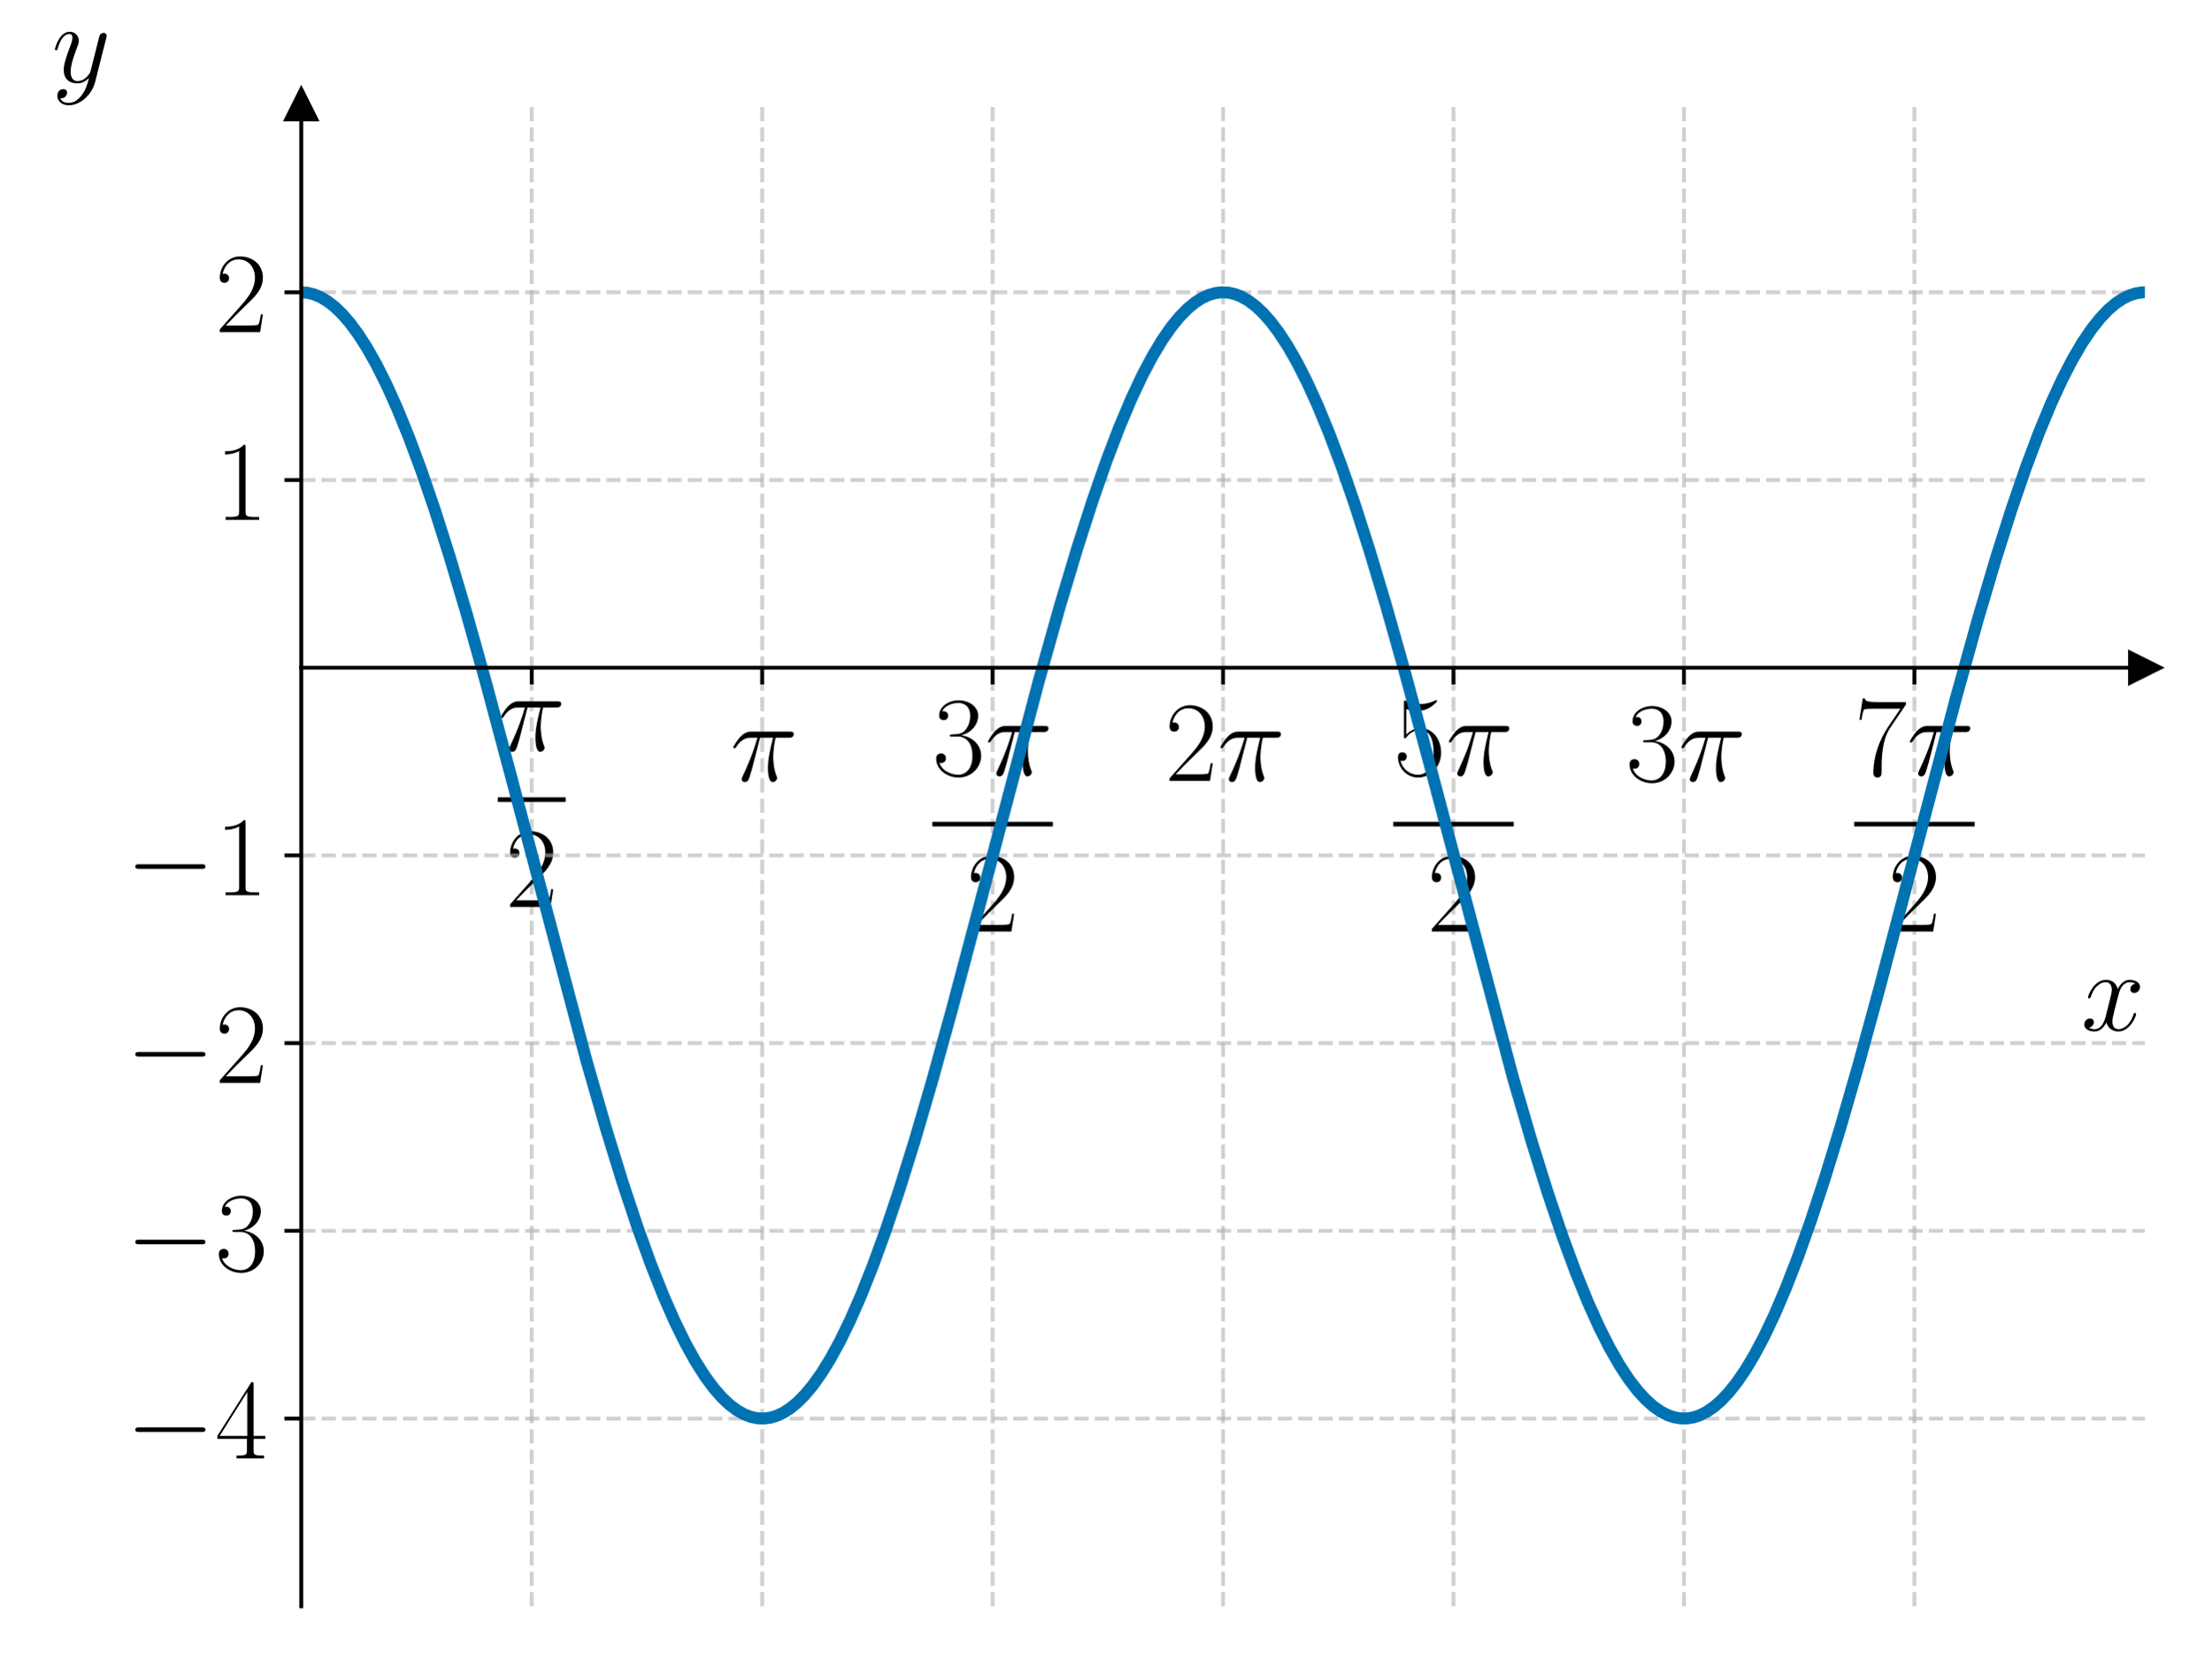
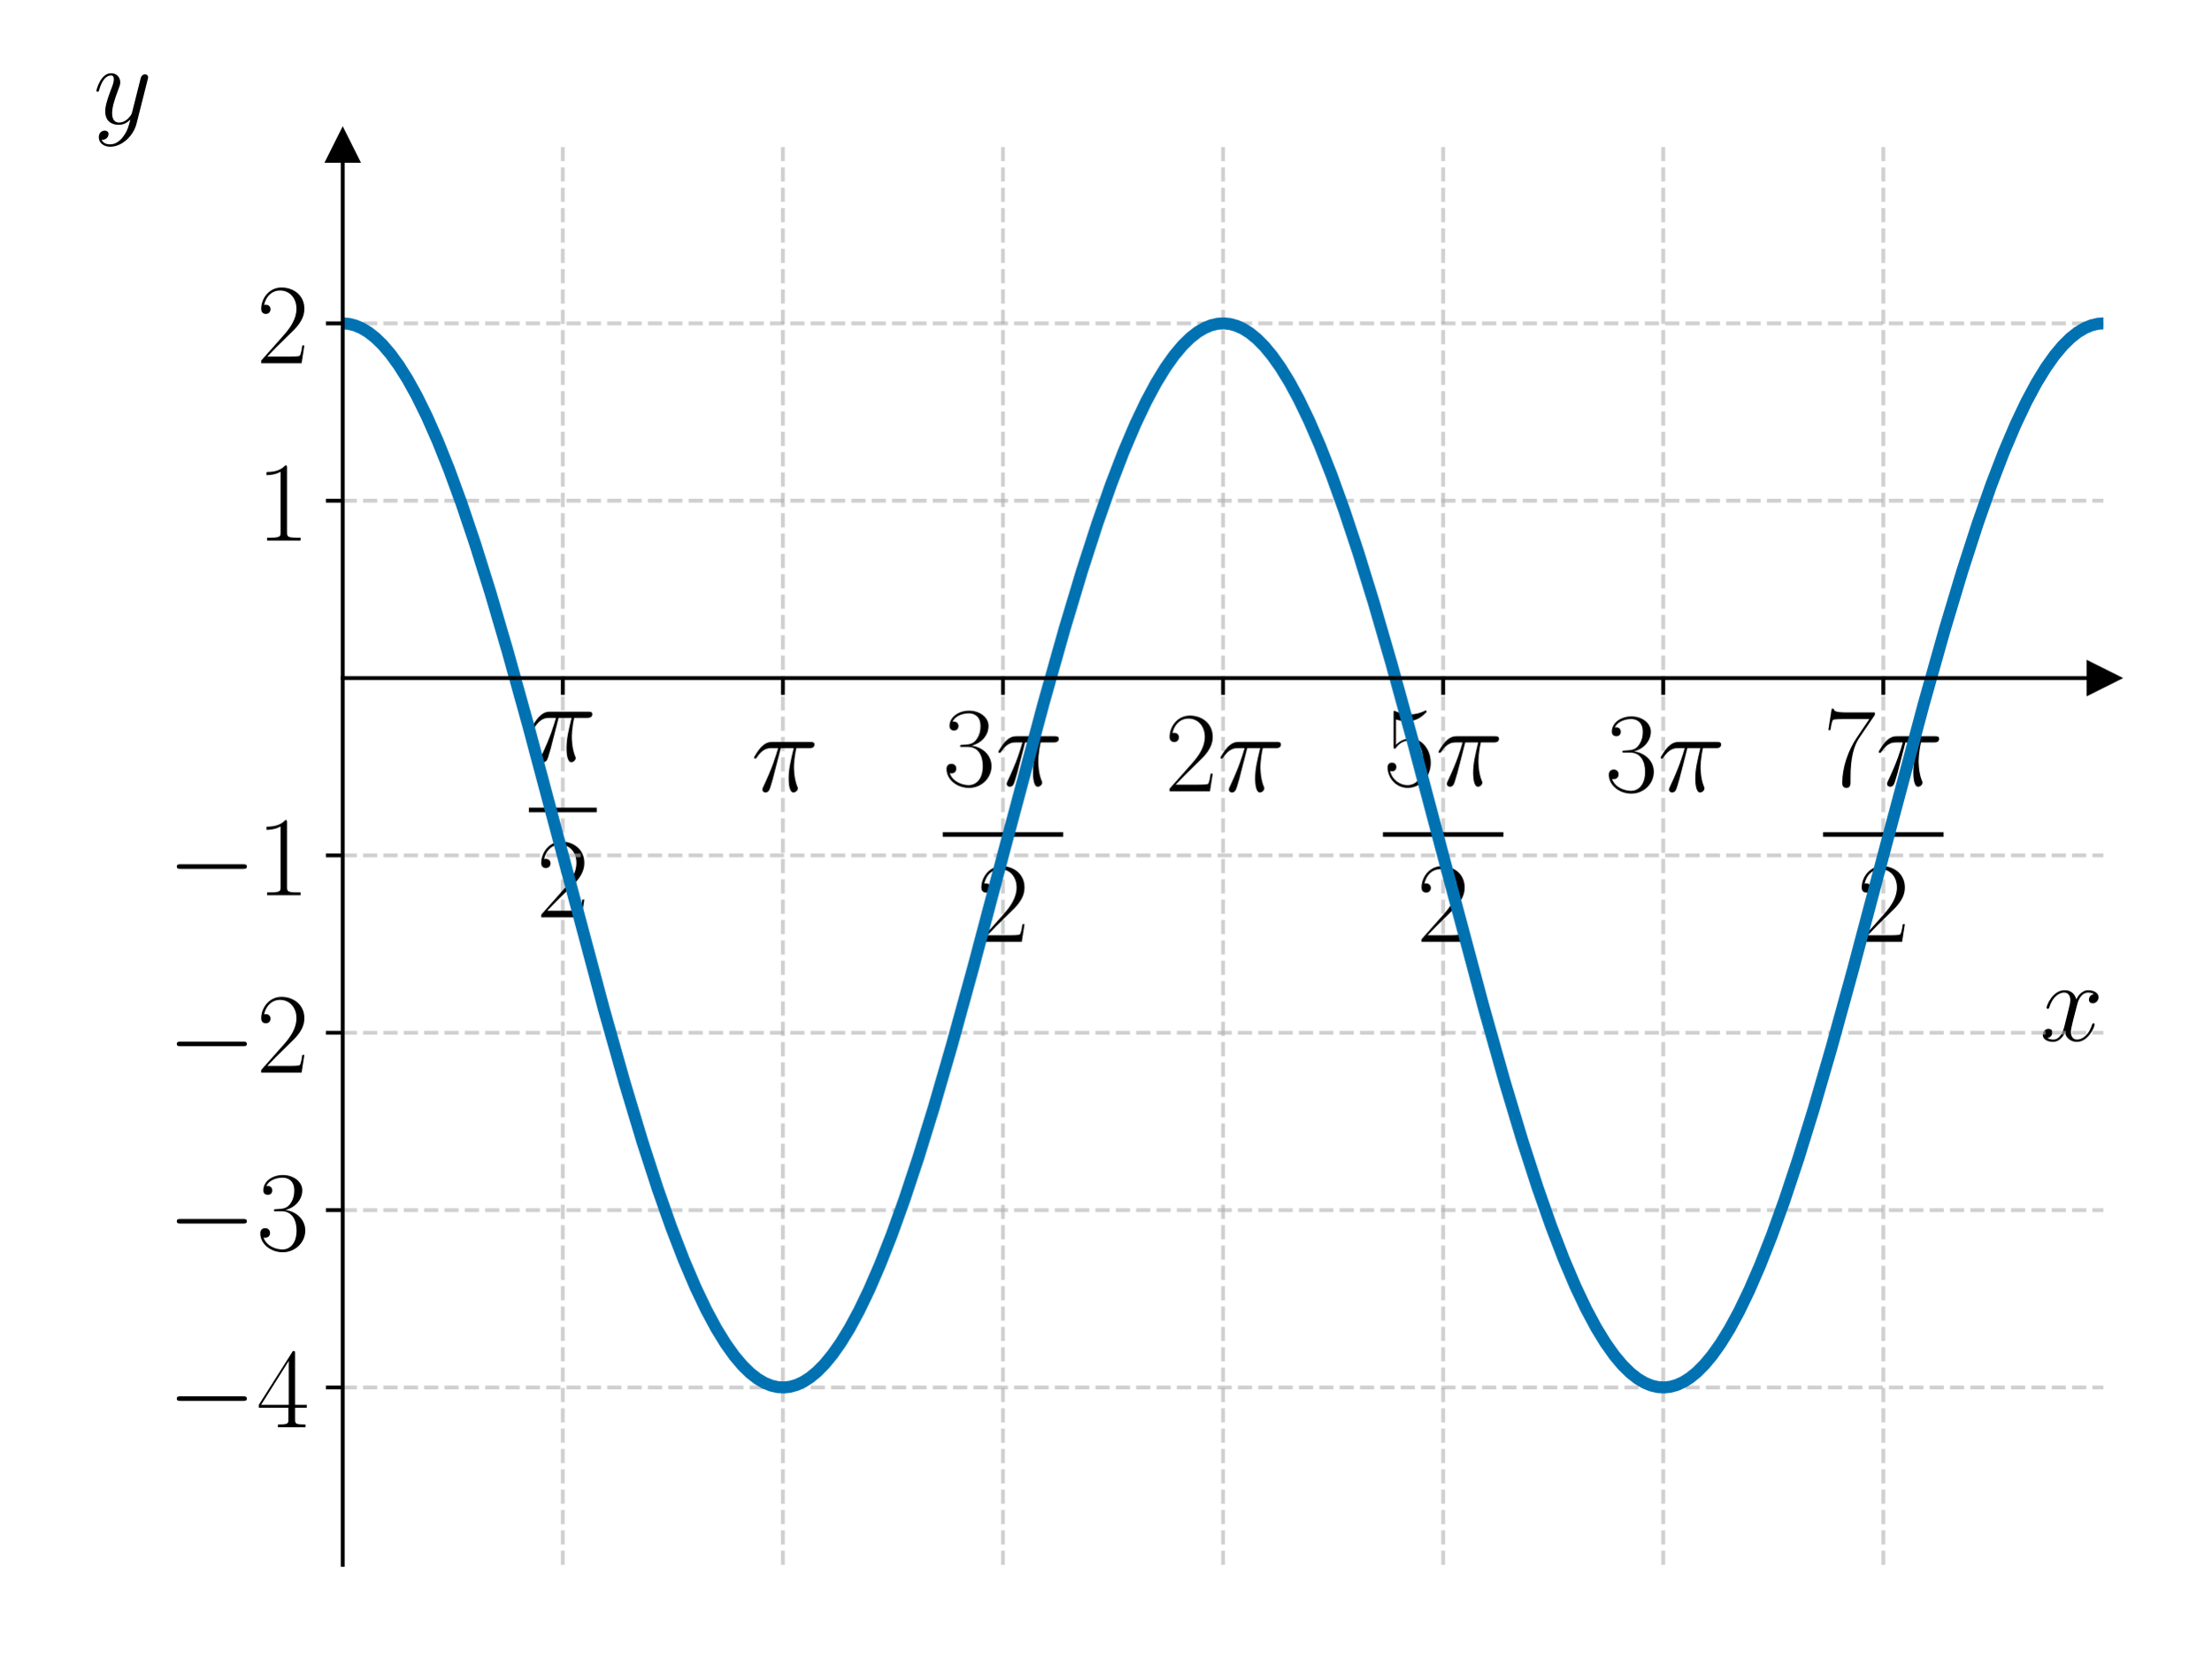
<svg xmlns="http://www.w3.org/2000/svg" xmlns:xlink="http://www.w3.org/1999/xlink" width="460.8pt" height="345.6pt" viewBox="0 0 460.8 345.6" version="1.1">
  <defs>
    <style type="text/css">*{stroke-linejoin: round; stroke-linecap: butt}</style>
  </defs>
  <g id="figure_1">
    <g id="patch_1">
      <path d="M 0 345.6  L 460.8 345.6  L 460.8 0  L 0 0  L 0 345.6  z " style="fill: none" />
    </g>
    <g id="axes_1">
      <g id="patch_2">
-         <path d="M 62.778 334.8  L 447 334.8  L 447 21.788  L 62.778 21.788  L 62.778 334.8  z " style="fill: none" />
+         <path d="M 71.418 326.16  L 438.36 326.16  L 438.36 30.428  L 71.418 30.428  L 71.418 326.16  z " style="fill: none" />
      </g>
      <g id="matplotlib.axis_1">
        <g id="xtick_1">
          <g id="line2d_1">
-             <path d="M 110.806 334.8  L 110.806 21.788  " clip-path="url(#pe2fa996950)" style="fill: none; stroke-dasharray: 2.96,1.28; stroke-dashoffset: 0; stroke: #b0b0b0; stroke-opacity: 0.6; stroke-width: 0.8" />
+             <path d="M 117.286 326.16  L 117.286 30.428  " clip-path="url(#p7cfe01264c)" style="fill: none; stroke-dasharray: 2.96,1.28; stroke-dashoffset: 0; stroke: #b0b0b0; stroke-opacity: 0.6; stroke-width: 0.8" />
          </g>
          <g id="line2d_2">
            <defs>
-               <path id="md939b2a93f" d="M 0 0  L 0 3.5  " style="stroke: #000000; stroke-width: 0.8" />
+               <path id="mc619539751" d="M 0 0  L 0 3.5  " style="stroke: #000000; stroke-width: 0.8" />
            </defs>
            <g>
-               <use xlink:href="#md939b2a93f" x="110.806" y="139.167" style="stroke: #000000; stroke-width: 0.8" />
+               <use xlink:href="#mc619539751" x="117.286" y="141.327" style="stroke: #000000; stroke-width: 0.8" />
            </g>
          </g>
          <g id="text_1">
-             <g transform="translate(103.7366 172.6375) scale(0.24 -0.24)">
+             <g transform="translate(110.2166 174.7975) scale(0.24 -0.24)">
              <defs>
                <path id="CMMI12-19" d="M 1658 2408  L 2381 2408  C 2208 1692 2099 1226 2099 716  C 2099 626 2099 -64 2362 -64  C 2496 -64 2611 57 2611 166  C 2611 197 2611 210 2566 306  C 2394 747 2394 1296 2394 1341  C 2394 1379 2394 1832 2528 2408  L 3245 2408  C 3328 2408 3539 2408 3539 2612  C 3539 2752 3418 2752 3302 2752  L 1197 2752  C 1050 2752 832 2752 538 2440  C 371 2254 166 1916 166 1878  C 166 1840 198 1827 237 1827  C 282 1827 288 1846 320 1884  C 653 2408 986 2408 1146 2408  L 1510 2408  C 1370 1929 1210 1373 685 256  C 634 154 634 140 634 102  C 634 -32 749 -64 806 -64  C 992 -64 1043 102 1120 370  C 1222 696 1222 709 1286 964  L 1658 2408  z " transform="scale(0.015625)" />
                <path id="CMR17-32" d="M 2669 989  L 2554 989  C 2490 536 2438 459 2413 420  C 2381 369 1920 369 1830 369  L 602 369  C 832 619 1280 1072 1824 1597  C 2214 1967 2669 2402 2669 3035  C 2669 3790 2067 4224 1395 4224  C 691 4224 262 3604 262 3030  C 262 2780 448 2748 525 2748  C 589 2748 781 2787 781 3010  C 781 3207 614 3264 525 3264  C 486 3264 448 3258 422 3245  C 544 3790 915 4058 1306 4058  C 1862 4058 2227 3617 2227 3035  C 2227 2479 1901 2000 1536 1584  L 262 146  L 262 0  L 2515 0  L 2669 989  z " transform="scale(0.015625)" />
              </defs>
              <use xlink:href="#CMMI12-19" transform="translate(0 67.39804) scale(0.996264)" />
              <use xlink:href="#CMR17-32" transform="translate(6.610069 -68.33884) scale(0.996264)" />
              <path d="M 0 22.914  L 58.911 22.914  L 58.911 26.899  L 0 26.899  L 0 22.914  z " />
            </g>
          </g>
        </g>
        <g id="xtick_2">
          <g id="line2d_3">
-             <path d="M 158.834 334.8  L 158.834 21.788  " clip-path="url(#pe2fa996950)" style="fill: none; stroke-dasharray: 2.96,1.28; stroke-dashoffset: 0; stroke: #b0b0b0; stroke-opacity: 0.6; stroke-width: 0.8" />
+             <path d="M 163.154 326.16  L 163.154 30.428  " clip-path="url(#p7cfe01264c)" style="fill: none; stroke-dasharray: 2.96,1.28; stroke-dashoffset: 0; stroke: #b0b0b0; stroke-opacity: 0.6; stroke-width: 0.8" />
          </g>
          <g id="line2d_4">
            <g>
-               <use xlink:href="#md939b2a93f" x="158.834" y="139.167" style="stroke: #000000; stroke-width: 0.8" />
+               <use xlink:href="#mc619539751" x="163.154" y="141.327" style="stroke: #000000; stroke-width: 0.8" />
            </g>
          </g>
          <g id="text_2">
-             <g transform="translate(152.1933 162.7716) scale(0.24 -0.24)">
+             <g transform="translate(156.5133 164.9316) scale(0.24 -0.24)">
              <use xlink:href="#CMMI12-19" transform="scale(0.996264)" />
            </g>
          </g>
        </g>
        <g id="xtick_3">
          <g id="line2d_5">
-             <path d="M 206.861 334.8  L 206.861 21.788  " clip-path="url(#pe2fa996950)" style="fill: none; stroke-dasharray: 2.96,1.28; stroke-dashoffset: 0; stroke: #b0b0b0; stroke-opacity: 0.6; stroke-width: 0.8" />
+             <path d="M 209.021 326.16  L 209.021 30.428  " clip-path="url(#p7cfe01264c)" style="fill: none; stroke-dasharray: 2.96,1.28; stroke-dashoffset: 0; stroke: #b0b0b0; stroke-opacity: 0.6; stroke-width: 0.8" />
          </g>
          <g id="line2d_6">
            <g>
-               <use xlink:href="#md939b2a93f" x="206.861" y="139.167" style="stroke: #000000; stroke-width: 0.8" />
+               <use xlink:href="#mc619539751" x="209.021" y="141.327" style="stroke: #000000; stroke-width: 0.8" />
            </g>
          </g>
          <g id="text_3">
-             <g transform="translate(194.3092 177.7556) scale(0.24 -0.24)">
+             <g transform="translate(196.4692 179.9156) scale(0.24 -0.24)">
              <defs>
                <path id="CMR17-33" d="M 1414 2157  C 1984 2157 2234 1662 2234 1090  C 2234 320 1824 25 1453 25  C 1114 25 563 194 390 693  C 422 680 454 680 486 680  C 640 680 755 782 755 948  C 755 1133 614 1216 486 1216  C 378 1216 211 1165 211 926  C 211 335 787 -128 1466 -128  C 2176 -128 2720 430 2720 1085  C 2720 1707 2208 2157 1600 2227  C 2086 2328 2554 2756 2554 3329  C 2554 3820 2048 4179 1472 4179  C 890 4179 378 3829 378 3329  C 378 3110 544 3072 627 3072  C 762 3072 877 3155 877 3321  C 877 3486 762 3569 627 3569  C 602 3569 570 3569 544 3557  C 730 3959 1235 4032 1459 4032  C 1683 4032 2106 3925 2106 3320  C 2106 3143 2080 2828 1862 2550  C 1670 2304 1453 2304 1242 2284  C 1210 2284 1062 2269 1037 2269  C 992 2263 966 2257 966 2208  C 966 2163 973 2157 1101 2157  L 1414 2157  z " transform="scale(0.015625)" />
              </defs>
              <use xlink:href="#CMR17-33" transform="translate(0 67.39804) scale(0.996264)" />
              <use xlink:href="#CMMI12-19" transform="translate(45.69048 67.39804) scale(0.996264)" />
              <use xlink:href="#CMR17-32" transform="translate(29.45531 -68.33884) scale(0.996264)" />
              <path d="M 0 22.914  L 104.601 22.914  L 104.601 26.899  L 0 26.899  L 0 22.914  z " />
            </g>
          </g>
        </g>
        <g id="xtick_4">
          <g id="line2d_7">
-             <path d="M 254.889 334.8  L 254.889 21.788  " clip-path="url(#pe2fa996950)" style="fill: none; stroke-dasharray: 2.96,1.28; stroke-dashoffset: 0; stroke: #b0b0b0; stroke-opacity: 0.6; stroke-width: 0.8" />
+             <path d="M 254.889 326.16  L 254.889 30.428  " clip-path="url(#p7cfe01264c)" style="fill: none; stroke-dasharray: 2.96,1.28; stroke-dashoffset: 0; stroke: #b0b0b0; stroke-opacity: 0.6; stroke-width: 0.8" />
          </g>
          <g id="line2d_8">
            <g>
-               <use xlink:href="#md939b2a93f" x="254.889" y="139.167" style="stroke: #000000; stroke-width: 0.8" />
+               <use xlink:href="#mc619539751" x="254.889" y="141.327" style="stroke: #000000; stroke-width: 0.8" />
            </g>
          </g>
          <g id="text_4">
-             <g transform="translate(242.7659 162.7716) scale(0.24 -0.24)">
+             <g transform="translate(242.7659 164.9316) scale(0.24 -0.24)">
              <use xlink:href="#CMR17-32" transform="scale(0.996264)" />
              <use xlink:href="#CMMI12-19" transform="translate(45.69048 0) scale(0.996264)" />
            </g>
          </g>
        </g>
        <g id="xtick_5">
          <g id="line2d_9">
-             <path d="M 302.917 334.8  L 302.917 21.788  " clip-path="url(#pe2fa996950)" style="fill: none; stroke-dasharray: 2.96,1.28; stroke-dashoffset: 0; stroke: #b0b0b0; stroke-opacity: 0.6; stroke-width: 0.8" />
+             <path d="M 300.757 326.16  L 300.757 30.428  " clip-path="url(#p7cfe01264c)" style="fill: none; stroke-dasharray: 2.96,1.28; stroke-dashoffset: 0; stroke: #b0b0b0; stroke-opacity: 0.6; stroke-width: 0.8" />
          </g>
          <g id="line2d_10">
            <g>
-               <use xlink:href="#md939b2a93f" x="302.917" y="139.167" style="stroke: #000000; stroke-width: 0.8" />
+               <use xlink:href="#mc619539751" x="300.757" y="141.327" style="stroke: #000000; stroke-width: 0.8" />
            </g>
          </g>
          <g id="text_5">
-             <g transform="translate(290.3647 177.7556) scale(0.24 -0.24)">
+             <g transform="translate(288.2047 179.9156) scale(0.24 -0.24)">
              <defs>
                <path id="CMR17-35" d="M 730 3692  C 794 3666 1056 3584 1325 3584  C 1920 3584 2246 3911 2432 4100  C 2432 4157 2432 4192 2394 4192  C 2387 4192 2374 4192 2323 4163  C 2099 4058 1837 3973 1517 3973  C 1325 3973 1037 3999 723 4139  C 653 4171 640 4171 634 4171  C 602 4171 595 4164 595 4037  L 595 2203  C 595 2089 595 2057 659 2057  C 691 2057 704 2070 736 2114  C 941 2401 1222 2522 1542 2522  C 1766 2522 2246 2382 2246 1289  C 2246 1085 2246 715 2054 421  C 1894 159 1645 25 1370 25  C 947 25 518 320 403 814  C 429 807 480 795 506 795  C 589 795 749 840 749 1038  C 749 1210 627 1280 506 1280  C 358 1280 262 1190 262 1011  C 262 454 704 -128 1382 -128  C 2042 -128 2669 440 2669 1264  C 2669 2030 2170 2624 1549 2624  C 1222 2624 947 2503 730 2274  L 730 3692  z " transform="scale(0.015625)" />
              </defs>
              <use xlink:href="#CMR17-35" transform="translate(0 67.39804) scale(0.996264)" />
              <use xlink:href="#CMMI12-19" transform="translate(45.69048 67.39804) scale(0.996264)" />
              <use xlink:href="#CMR17-32" transform="translate(29.45531 -68.33884) scale(0.996264)" />
              <path d="M 0 22.914  L 104.601 22.914  L 104.601 26.899  L 0 26.899  L 0 22.914  z " />
            </g>
          </g>
        </g>
        <g id="xtick_6">
          <g id="line2d_11">
-             <path d="M 350.945 334.8  L 350.945 21.788  " clip-path="url(#pe2fa996950)" style="fill: none; stroke-dasharray: 2.96,1.28; stroke-dashoffset: 0; stroke: #b0b0b0; stroke-opacity: 0.6; stroke-width: 0.8" />
+             <path d="M 346.625 326.16  L 346.625 30.428  " clip-path="url(#p7cfe01264c)" style="fill: none; stroke-dasharray: 2.96,1.28; stroke-dashoffset: 0; stroke: #b0b0b0; stroke-opacity: 0.6; stroke-width: 0.8" />
          </g>
          <g id="line2d_12">
            <g>
-               <use xlink:href="#md939b2a93f" x="350.945" y="139.167" style="stroke: #000000; stroke-width: 0.8" />
+               <use xlink:href="#mc619539751" x="346.625" y="141.327" style="stroke: #000000; stroke-width: 0.8" />
            </g>
          </g>
          <g id="text_6">
-             <g transform="translate(338.8213 162.7716) scale(0.24 -0.24)">
+             <g transform="translate(334.5013 164.9316) scale(0.24 -0.24)">
              <use xlink:href="#CMR17-33" transform="scale(0.996264)" />
              <use xlink:href="#CMMI12-19" transform="translate(45.69048 0) scale(0.996264)" />
            </g>
          </g>
        </g>
        <g id="xtick_7">
          <g id="line2d_13">
-             <path d="M 398.972 334.8  L 398.972 21.788  " clip-path="url(#pe2fa996950)" style="fill: none; stroke-dasharray: 2.96,1.28; stroke-dashoffset: 0; stroke: #b0b0b0; stroke-opacity: 0.6; stroke-width: 0.8" />
+             <path d="M 392.492 326.16  L 392.492 30.428  " clip-path="url(#p7cfe01264c)" style="fill: none; stroke-dasharray: 2.96,1.28; stroke-dashoffset: 0; stroke: #b0b0b0; stroke-opacity: 0.6; stroke-width: 0.8" />
          </g>
          <g id="line2d_14">
            <g>
-               <use xlink:href="#md939b2a93f" x="398.972" y="139.167" style="stroke: #000000; stroke-width: 0.8" />
+               <use xlink:href="#mc619539751" x="392.492" y="141.327" style="stroke: #000000; stroke-width: 0.8" />
            </g>
          </g>
          <g id="text_7">
-             <g transform="translate(386.4201 177.7556) scale(0.24 -0.24)">
+             <g transform="translate(379.9401 179.9156) scale(0.24 -0.24)">
              <defs>
                <path id="CMR17-37" d="M 2886 3941  L 2886 4081  L 1382 4081  C 634 4081 621 4165 595 4288  L 480 4288  L 294 3094  L 410 3094  C 429 3215 474 3540 550 3661  C 589 3712 1062 3712 1171 3712  L 2579 3712  L 1869 2661  C 1395 1954 1069 999 1069 165  C 1069 89 1069 -128 1299 -128  C 1530 -128 1530 89 1530 171  L 1530 465  C 1530 1508 1709 2196 2003 2636  L 2886 3941  z " transform="scale(0.015625)" />
              </defs>
              <use xlink:href="#CMR17-37" transform="translate(0 67.39804) scale(0.996264)" />
              <use xlink:href="#CMMI12-19" transform="translate(45.69048 67.39804) scale(0.996264)" />
              <use xlink:href="#CMR17-32" transform="translate(29.45531 -68.33884) scale(0.996264)" />
              <path d="M 0 22.914  L 104.601 22.914  L 104.601 26.899  L 0 26.899  L 0 22.914  z " />
            </g>
          </g>
        </g>
        <g id="text_8">
-           <g transform="translate(433.6958 214.7614) scale(0.24 -0.24)">
+           <g transform="translate(425.0558 216.9214) scale(0.24 -0.24)">
            <defs>
              <path id="CMMI12-78" d="M 3034 2606  C 2829 2567 2752 2414 2752 2293  C 2752 2139 2874 2088 2963 2088  C 3155 2088 3290 2254 3290 2427  C 3290 2695 2982 2816 2714 2816  C 2323 2816 2106 2433 2048 2312  C 1901 2816 1504 2816 1389 2816  C 736 2816 390 1980 390 1839  C 390 1814 416 1782 461 1782  C 512 1782 525 1820 538 1846  C 755 2555 1184 2689 1370 2689  C 1658 2689 1715 2420 1715 2267  C 1715 2127 1677 1980 1600 1673  L 1382 798  C 1286 415 1101 64 762 64  C 730 64 570 64 435 147  C 666 192 717 383 717 460  C 717 588 621 664 499 664  C 346 664 179 530 179 326  C 179 57 480 -64 755 -64  C 1062 -64 1280 179 1414 441  C 1517 64 1837 -64 2074 -64  C 2726 -64 3072 773 3072 913  C 3072 945 3046 971 3008 971  C 2950 971 2944 939 2925 888  C 2752 326 2381 64 2093 64  C 1869 64 1747 230 1747 492  C 1747 632 1773 734 1875 1156  L 2099 2024  C 2195 2408 2413 2689 2707 2689  C 2720 2689 2899 2689 3034 2606  z " transform="scale(0.015625)" />
            </defs>
            <use xlink:href="#CMMI12-78" transform="scale(0.996264)" />
          </g>
        </g>
      </g>
      <g id="matplotlib.axis_2">
        <g id="ytick_1">
          <g id="line2d_15">
-             <path d="M 62.778 295.673  L 447 295.673  " clip-path="url(#pe2fa996950)" style="fill: none; stroke-dasharray: 2.96,1.28; stroke-dashoffset: 0; stroke: #b0b0b0; stroke-opacity: 0.6; stroke-width: 0.8" />
+             <path d="M 71.418 289.193  L 438.36 289.193  " clip-path="url(#p7cfe01264c)" style="fill: none; stroke-dasharray: 2.96,1.28; stroke-dashoffset: 0; stroke: #b0b0b0; stroke-opacity: 0.6; stroke-width: 0.8" />
          </g>
          <g id="line2d_16">
            <defs>
-               <path id="m98f4c9982d" d="M 0 0  L -3.5 0  " style="stroke: #000000; stroke-width: 0.8" />
+               <path id="mbab8a35beb" d="M 0 0  L -3.5 0  " style="stroke: #000000; stroke-width: 0.8" />
            </defs>
            <g>
-               <use xlink:href="#m98f4c9982d" x="62.778" y="295.673" style="stroke: #000000; stroke-width: 0.8" />
+               <use xlink:href="#mbab8a35beb" x="71.418" y="289.193" style="stroke: #000000; stroke-width: 0.8" />
            </g>
          </g>
          <g id="text_9">
-             <g transform="translate(26.2154 303.9756) scale(0.24 -0.24)">
+             <g transform="translate(34.8554 297.4957) scale(0.24 -0.24)">
              <defs>
                <path id="CMSY10-0" d="M 4218 1472  C 4326 1472 4442 1472 4442 1600  C 4442 1728 4326 1728 4218 1728  L 755 1728  C 646 1728 531 1728 531 1600  C 531 1472 646 1472 755 1472  L 4218 1472  z " transform="scale(0.015625)" />
                <path id="CMR17-34" d="M 2150 4122  C 2150 4256 2144 4256 2029 4256  L 128 1254  L 128 1088  L 1779 1088  L 1779 457  C 1779 224 1766 160 1318 160  L 1197 160  L 1197 0  C 1402 0 1747 0 1965 0  C 2182 0 2528 0 2733 0  L 2733 160  L 2611 160  C 2163 160 2150 224 2150 457  L 2150 1088  L 2803 1088  L 2803 1254  L 2150 1254  L 2150 4122  z M 1798 3703  L 1798 1254  L 256 1254  L 1798 3703  z " transform="scale(0.015625)" />
              </defs>
              <use xlink:href="#CMSY10-0" transform="scale(0.996264)" />
              <use xlink:href="#CMR17-34" transform="translate(77.48747 0) scale(0.996264)" />
            </g>
          </g>
        </g>
        <g id="ytick_2">
          <g id="line2d_17">
-             <path d="M 62.778 256.547  L 447 256.547  " clip-path="url(#pe2fa996950)" style="fill: none; stroke-dasharray: 2.96,1.28; stroke-dashoffset: 0; stroke: #b0b0b0; stroke-opacity: 0.6; stroke-width: 0.8" />
+             <path d="M 71.418 252.227  L 438.36 252.227  " clip-path="url(#p7cfe01264c)" style="fill: none; stroke-dasharray: 2.96,1.28; stroke-dashoffset: 0; stroke: #b0b0b0; stroke-opacity: 0.6; stroke-width: 0.8" />
          </g>
          <g id="line2d_18">
            <g>
-               <use xlink:href="#m98f4c9982d" x="62.778" y="256.547" style="stroke: #000000; stroke-width: 0.8" />
+               <use xlink:href="#mbab8a35beb" x="71.418" y="252.227" style="stroke: #000000; stroke-width: 0.8" />
            </g>
          </g>
          <g id="text_10">
-             <g transform="translate(26.2154 264.8491) scale(0.24 -0.24)">
+             <g transform="translate(34.8554 260.5291) scale(0.24 -0.24)">
              <use xlink:href="#CMSY10-0" transform="scale(0.996264)" />
              <use xlink:href="#CMR17-33" transform="translate(77.48747 0) scale(0.996264)" />
            </g>
          </g>
        </g>
        <g id="ytick_3">
          <g id="line2d_19">
-             <path d="M 62.778 217.42  L 447 217.42  " clip-path="url(#pe2fa996950)" style="fill: none; stroke-dasharray: 2.96,1.28; stroke-dashoffset: 0; stroke: #b0b0b0; stroke-opacity: 0.6; stroke-width: 0.8" />
+             <path d="M 71.418 215.26  L 438.36 215.26  " clip-path="url(#p7cfe01264c)" style="fill: none; stroke-dasharray: 2.96,1.28; stroke-dashoffset: 0; stroke: #b0b0b0; stroke-opacity: 0.6; stroke-width: 0.8" />
          </g>
          <g id="line2d_20">
            <g>
-               <use xlink:href="#m98f4c9982d" x="62.778" y="217.42" style="stroke: #000000; stroke-width: 0.8" />
+               <use xlink:href="#mbab8a35beb" x="71.418" y="215.26" style="stroke: #000000; stroke-width: 0.8" />
            </g>
          </g>
          <g id="text_11">
-             <g transform="translate(26.2154 225.7225) scale(0.24 -0.24)">
+             <g transform="translate(34.8554 223.5625) scale(0.24 -0.24)">
              <use xlink:href="#CMSY10-0" transform="scale(0.996264)" />
              <use xlink:href="#CMR17-32" transform="translate(77.48747 0) scale(0.996264)" />
            </g>
          </g>
        </g>
        <g id="ytick_4">
          <g id="line2d_21">
-             <path d="M 62.778 178.294  L 447 178.294  " clip-path="url(#pe2fa996950)" style="fill: none; stroke-dasharray: 2.96,1.28; stroke-dashoffset: 0; stroke: #b0b0b0; stroke-opacity: 0.6; stroke-width: 0.8" />
+             <path d="M 71.418 178.294  L 438.36 178.294  " clip-path="url(#p7cfe01264c)" style="fill: none; stroke-dasharray: 2.96,1.28; stroke-dashoffset: 0; stroke: #b0b0b0; stroke-opacity: 0.6; stroke-width: 0.8" />
          </g>
          <g id="line2d_22">
            <g>
-               <use xlink:href="#m98f4c9982d" x="62.778" y="178.294" style="stroke: #000000; stroke-width: 0.8" />
+               <use xlink:href="#mbab8a35beb" x="71.418" y="178.294" style="stroke: #000000; stroke-width: 0.8" />
            </g>
          </g>
          <g id="text_12">
-             <g transform="translate(26.2154 186.596) scale(0.24 -0.24)">
+             <g transform="translate(34.8554 186.596) scale(0.24 -0.24)">
              <defs>
                <path id="CMR17-31" d="M 1702 4058  C 1702 4192 1696 4192 1606 4192  C 1357 3916 979 3827 621 3827  C 602 3827 570 3827 563 3808  C 557 3795 557 3782 557 3648  C 755 3648 1088 3686 1344 3839  L 1344 461  C 1344 236 1331 160 781 160  L 589 160  L 589 0  C 896 0 1216 0 1523 0  C 1830 0 2150 0 2458 0  L 2458 160  L 2266 160  C 1715 160 1702 230 1702 458  L 1702 4058  z " transform="scale(0.015625)" />
              </defs>
              <use xlink:href="#CMSY10-0" transform="scale(0.996264)" />
              <use xlink:href="#CMR17-31" transform="translate(77.48747 0) scale(0.996264)" />
            </g>
          </g>
        </g>
        <g id="ytick_5">
          <g id="line2d_23">
-             <path d="M 62.778 100.041  L 447 100.041  " clip-path="url(#pe2fa996950)" style="fill: none; stroke-dasharray: 2.96,1.28; stroke-dashoffset: 0; stroke: #b0b0b0; stroke-opacity: 0.6; stroke-width: 0.8" />
+             <path d="M 71.418 104.361  L 438.36 104.361  " clip-path="url(#p7cfe01264c)" style="fill: none; stroke-dasharray: 2.96,1.28; stroke-dashoffset: 0; stroke: #b0b0b0; stroke-opacity: 0.6; stroke-width: 0.8" />
          </g>
          <g id="line2d_24">
            <g>
-               <use xlink:href="#m98f4c9982d" x="62.778" y="100.041" style="stroke: #000000; stroke-width: 0.8" />
+               <use xlink:href="#mbab8a35beb" x="71.418" y="104.361" style="stroke: #000000; stroke-width: 0.8" />
            </g>
          </g>
          <g id="text_13">
-             <g transform="translate(44.81239 108.3429) scale(0.24 -0.24)">
+             <g transform="translate(53.45239 112.6629) scale(0.24 -0.24)">
              <use xlink:href="#CMR17-31" transform="scale(0.996264)" />
            </g>
          </g>
        </g>
        <g id="ytick_6">
          <g id="line2d_25">
-             <path d="M 62.778 60.914  L 447 60.914  " clip-path="url(#pe2fa996950)" style="fill: none; stroke-dasharray: 2.96,1.28; stroke-dashoffset: 0; stroke: #b0b0b0; stroke-opacity: 0.6; stroke-width: 0.8" />
+             <path d="M 71.418 67.394  L 438.36 67.394  " clip-path="url(#p7cfe01264c)" style="fill: none; stroke-dasharray: 2.96,1.28; stroke-dashoffset: 0; stroke: #b0b0b0; stroke-opacity: 0.6; stroke-width: 0.8" />
          </g>
          <g id="line2d_26">
            <g>
-               <use xlink:href="#m98f4c9982d" x="62.778" y="60.914" style="stroke: #000000; stroke-width: 0.8" />
+               <use xlink:href="#mbab8a35beb" x="71.418" y="67.394" style="stroke: #000000; stroke-width: 0.8" />
            </g>
          </g>
          <g id="text_14">
-             <g transform="translate(44.81239 69.21634) scale(0.24 -0.24)">
+             <g transform="translate(53.45239 75.69634) scale(0.24 -0.24)">
              <use xlink:href="#CMR17-32" transform="scale(0.996264)" />
            </g>
          </g>
        </g>
        <g id="text_15">
-           <g transform="translate(10.8 17.13682) scale(0.24 -0.24)">
+           <g transform="translate(19.44 25.77682) scale(0.24 -0.24)">
            <defs>
              <path id="CMMI12-79" d="M 1683 -700  C 1510 -939 1261 -1152 947 -1152  C 870 -1152 563 -1152 467 -889  C 486 -895 518 -895 531 -895  C 723 -895 851 -729 851 -582  C 851 -435 730 -384 634 -384  C 531 -384 307 -458 307 -759  C 307 -1071 582 -1286 947 -1286  C 1587 -1286 2234 -700 2413 6  L 3040 2485  C 3046 2517 3059 2556 3059 2594  C 3059 2689 2982 2753 2886 2753  C 2829 2753 2694 2727 2643 2535  L 2170 658  C 2138 543 2138 530 2086 460  C 1958 281 1747 64 1440 64  C 1082 64 1050 415 1050 588  C 1050 952 1222 1443 1395 1903  C 1466 2088 1504 2178 1504 2305  C 1504 2574 1312 2816 998 2816  C 410 2816 173 1890 173 1839  C 173 1814 198 1782 243 1782  C 301 1782 307 1807 333 1897  C 486 2433 730 2689 979 2689  C 1037 2689 1146 2689 1146 2478  C 1146 2312 1075 2127 979 1884  C 666 1047 666 837 666 683  C 666 77 1101 -64 1421 -64  C 1606 -64 1837 -6 2061 230  L 2067 224  C 1971 -147 1907 -392 1683 -700  z " transform="scale(0.015625)" />
            </defs>
            <use xlink:href="#CMMI12-79" transform="scale(0.996264)" />
          </g>
        </g>
      </g>
      <g id="line2d_27">
        <defs>
-           <path id="m502ce194e7" d="M 3 0  L -3 -3  L -3 3  z " style="stroke: #000000; stroke-linejoin: miter" />
+           <path id="m2e266ced86" d="M 3 0  L -3 -3  L -3 3  z " style="stroke: #000000; stroke-linejoin: miter" />
        </defs>
        <g>
-           <use xlink:href="#m502ce194e7" x="447" y="139.167" style="stroke: #000000; stroke-linejoin: miter" />
+           <use xlink:href="#m2e266ced86" x="438.36" y="141.327" style="stroke: #000000; stroke-linejoin: miter" />
        </g>
      </g>
      <g id="line2d_28">
        <defs>
-           <path id="m7d32c28250" d="M 0 -3  L -3 3  L 3 3  z " style="stroke: #000000; stroke-linejoin: miter" />
+           <path id="m6aa211c08a" d="M 0 -3  L -3 3  L 3 3  z " style="stroke: #000000; stroke-linejoin: miter" />
        </defs>
        <g>
-           <use xlink:href="#m7d32c28250" x="62.778" y="21.788" style="stroke: #000000; stroke-linejoin: miter" />
+           <use xlink:href="#m6aa211c08a" x="71.418" y="30.428" style="stroke: #000000; stroke-linejoin: miter" />
        </g>
      </g>
      <g id="line2d_29">
-         <path d="M 62.778 60.914  L 64.115 61.026  L 65.452 61.363  L 66.812 61.934  L 68.219 62.768  L 69.697 63.906  L 71.244 65.385  L 72.886 67.27  L 74.622 69.611  L 76.474 72.495  L 78.444 75.988  L 80.532 80.152  L 82.783 85.155  L 85.199 91.083  L 87.802 98.08  L 90.616 106.296  L 93.712 116.035  L 97.183 127.708  L 101.217 142.081  L 106.353 161.259  L 122.23 221.138  L 126.264 235.142  L 129.735 246.409  L 132.831 255.722  L 135.645 263.503  L 138.225 270.004  L 140.617 275.449  L 142.845 279.987  L 144.932 283.749  L 146.879 286.815  L 148.708 289.295  L 150.443 291.282  L 152.062 292.806  L 153.61 293.964  L 155.064 294.782  L 156.471 295.323  L 157.831 295.61  L 159.168 295.666  L 160.505 295.498  L 161.841 295.106  L 163.225 294.465  L 164.656 293.552  L 166.157 292.323  L 167.728 290.742  L 169.393 288.743  L 171.152 286.275  L 173.028 283.25  L 175.022 279.603  L 177.156 275.221  L 179.431 270.032  L 181.893 263.843  L 184.543 256.565  L 187.428 247.976  L 190.618 237.762  L 194.229 225.421  L 198.474 210.09  L 204.15 188.69  L 216.486 141.953  L 220.824 126.533  L 224.483 114.327  L 227.696 104.357  L 230.604 96.033  L 233.278 89.035  L 235.74 83.192  L 238.038 78.293  L 240.173 74.25  L 242.19 70.894  L 244.066 68.192  L 245.825 66.035  L 247.49 64.335  L 249.061 63.04  L 250.562 62.088  L 251.993 61.44  L 253.376 61.058  L 254.713 60.916  L 256.05 60.999  L 257.387 61.306  L 258.747 61.847  L 260.154 62.65  L 261.632 63.757  L 263.18 65.203  L 264.798 67.024  L 266.51 69.29  L 268.339 72.089  L 270.286 75.484  L 272.373 79.588  L 274.601 84.474  L 276.993 90.274  L 279.573 97.132  L 282.364 105.199  L 285.436 114.781  L 288.86 126.21  L 292.823 140.245  L 297.772 158.636  L 315.291 224.512  L 319.161 237.762  L 322.538 248.554  L 325.563 257.5  L 328.33 265.005  L 330.887 271.309  L 333.255 276.571  L 335.46 280.94  L 337.524 284.546  L 339.447 287.472  L 341.253 289.826  L 342.941 291.675  L 344.536 293.105  L 346.061 294.179  L 347.515 294.936  L 348.898 295.411  L 350.259 295.644  L 351.595 295.647  L 352.932 295.426  L 354.292 294.971  L 355.676 294.271  L 357.13 293.28  L 358.655 291.961  L 360.249 290.28  L 361.938 288.168  L 363.72 285.575  L 365.62 282.41  L 367.637 278.611  L 369.794 274.064  L 372.116 268.64  L 374.602 262.255  L 377.299 254.702  L 380.254 245.747  L 383.538 235.063  L 387.267 222.143  L 391.746 205.778  L 398.195 181.276  L 407.67 145.351  L 412.22 129.012  L 415.972 116.341  L 419.256 106.012  L 422.211 97.425  L 424.931 90.185  L 427.441 84.124  L 429.762 79.079  L 431.944 74.861  L 433.96 71.428  L 435.86 68.619  L 437.642 66.369  L 439.331 64.587  L 440.926 63.223  L 442.427 62.225  L 443.857 61.534  L 445.241 61.108  L 446.578 60.925  L 447 60.914  L 447 60.914  " clip-path="url(#pe2fa996950)" style="fill: none; stroke: #0072b2; stroke-width: 2.5; stroke-linecap: square" />
+         <path d="M 71.418 67.394  L 72.717 67.504  L 74.039 67.84  L 75.383 68.415  L 76.771 69.252  L 78.227 70.395  L 79.75 71.878  L 81.363 73.764  L 83.087 76.132  L 84.924 79.046  L 86.873 82.567  L 88.956 86.801  L 91.195 91.873  L 93.592 97.861  L 96.19 104.964  L 99.034 113.403  L 102.193 123.49  L 105.776 135.705  L 110.077 151.191  L 116.169 174.052  L 125.822 210.254  L 130.212 225.799  L 133.841 237.852  L 137.021 247.669  L 139.888 255.816  L 142.508 262.611  L 144.927 268.283  L 147.167 272.985  L 149.25 276.858  L 151.199 280.028  L 153.035 282.602  L 154.76 284.643  L 156.373 286.217  L 157.896 287.4  L 159.352 288.255  L 160.74 288.815  L 162.084 289.119  L 163.406 289.189  L 164.705 289.037  L 166.026 288.657  L 167.392 288.027  L 168.803 287.124  L 170.282 285.906  L 171.827 284.337  L 173.462 282.354  L 175.209 279.875  L 177.068 276.839  L 179.039 273.183  L 181.145 268.802  L 183.407 263.57  L 185.848 257.352  L 188.491 249.999  L 191.403 241.221  L 194.628 230.771  L 198.324 218.02  L 202.826 201.648  L 209.926 174.86  L 217.496 146.558  L 221.886 131  L 225.514 118.933  L 228.695 109.101  L 231.562 100.939  L 234.182 94.129  L 236.601 88.442  L 238.841 83.725  L 240.946 79.798  L 242.895 76.619  L 244.732 74.036  L 246.456 71.987  L 248.069 70.405  L 249.592 69.214  L 251.048 68.352  L 252.437 67.785  L 253.78 67.474  L 255.102 67.397  L 256.401 67.543  L 257.722 67.916  L 259.066 68.527  L 260.477 69.419  L 261.956 70.626  L 263.501 72.182  L 265.136 74.153  L 266.883 76.619  L 268.742 79.642  L 270.713 83.283  L 272.818 87.651  L 275.081 92.868  L 277.522 99.072  L 280.165 106.411  L 283.054 115.105  L 286.279 125.536  L 289.975 138.27  L 294.455 154.544  L 301.42 180.814  L 309.192 209.887  L 313.605 225.53  L 317.233 237.601  L 320.414 247.436  L 323.281 255.603  L 325.901 262.417  L 328.32 268.108  L 330.56 272.829  L 332.665 276.761  L 334.614 279.944  L 336.45 282.53  L 338.175 284.583  L 339.788 286.168  L 341.311 287.362  L 342.767 288.227  L 344.155 288.797  L 345.499 289.111  L 346.821 289.191  L 348.12 289.048  L 349.441 288.678  L 350.785 288.07  L 352.196 287.181  L 353.674 285.977  L 355.22 284.424  L 356.855 282.457  L 358.602 279.995  L 360.461 276.975  L 362.432 273.337  L 364.537 268.974  L 366.799 263.761  L 369.241 257.56  L 371.884 250.226  L 374.773 241.535  L 377.998 231.108  L 381.694 218.377  L 386.173 202.106  L 393.117 175.923  L 400.911 146.761  L 405.323 131.116  L 408.952 119.04  L 412.132 109.201  L 414.999 101.031  L 417.62 94.212  L 420.039 88.517  L 422.278 83.792  L 424.384 79.856  L 426.332 76.67  L 428.169 74.08  L 429.894 72.023  L 431.506 70.435  L 433.029 69.237  L 434.485 68.369  L 435.874 67.796  L 437.218 67.479  L 438.36 67.394  L 438.36 67.394  " clip-path="url(#p7cfe01264c)" style="fill: none; stroke: #0072b2; stroke-width: 2.5; stroke-linecap: square" />
      </g>
      <g id="patch_3">
-         <path d="M 62.778 334.8  L 62.778 21.788  " style="fill: none; stroke: #000000; stroke-width: 0.8; stroke-linejoin: miter; stroke-linecap: square" />
+         <path d="M 71.418 326.16  L 71.418 30.428  " style="fill: none; stroke: #000000; stroke-width: 0.8; stroke-linejoin: miter; stroke-linecap: square" />
      </g>
      <g id="patch_4">
-         <path d="M 447 334.8  L 447 21.788  " style="fill: none" />
+         <path d="M 438.36 326.16  L 438.36 30.428  " style="fill: none" />
      </g>
      <g id="patch_5">
-         <path d="M 62.778 139.167  L 447 139.167  " style="fill: none; stroke: #000000; stroke-width: 0.8; stroke-linejoin: miter; stroke-linecap: square" />
+         <path d="M 71.418 141.327  L 438.36 141.327  " style="fill: none; stroke: #000000; stroke-width: 0.8; stroke-linejoin: miter; stroke-linecap: square" />
      </g>
      <g id="patch_6">
-         <path d="M 62.778 21.788  L 447 21.788  " style="fill: none" />
+         <path d="M 71.418 30.428  L 438.36 30.428  " style="fill: none" />
      </g>
    </g>
  </g>
  <defs>
-     <clipPath id="pe2fa996950">
-       <rect x="62.778" y="21.788" width="384.222" height="313.012" />
+     <clipPath id="p7cfe01264c">
+       <rect x="71.418" y="30.428" width="366.942" height="295.732" />
    </clipPath>
  </defs>
</svg>
